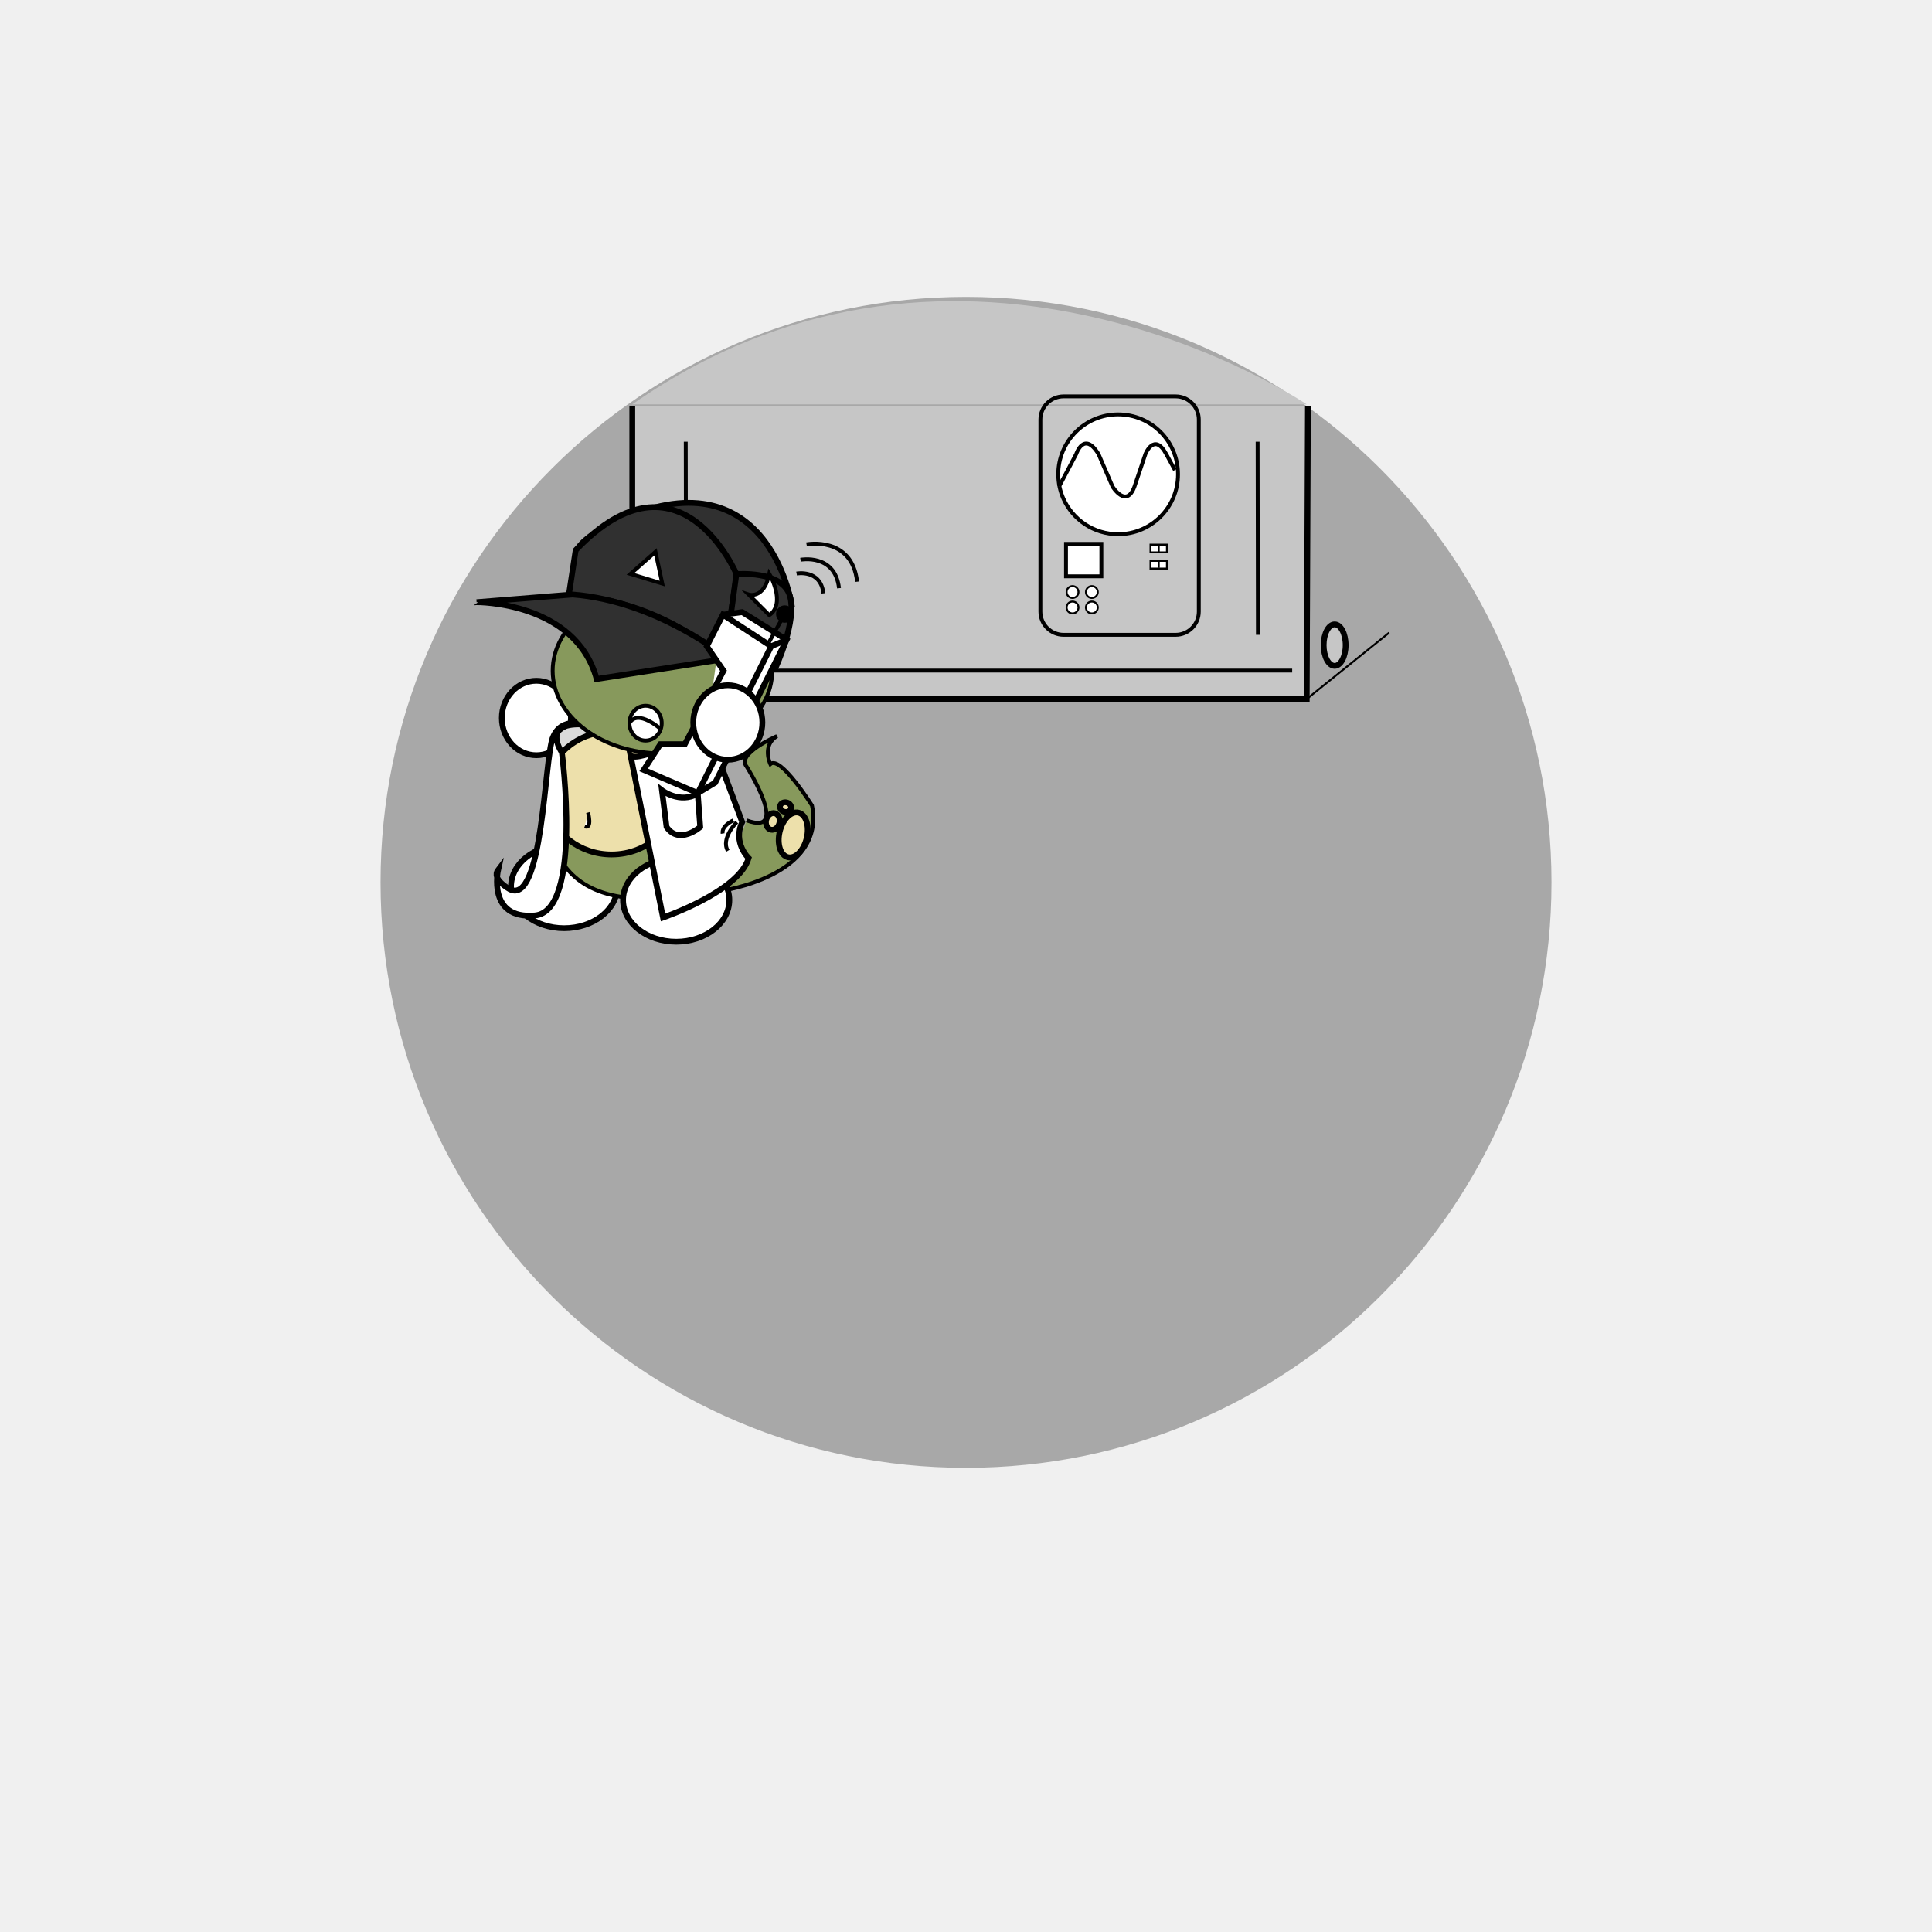
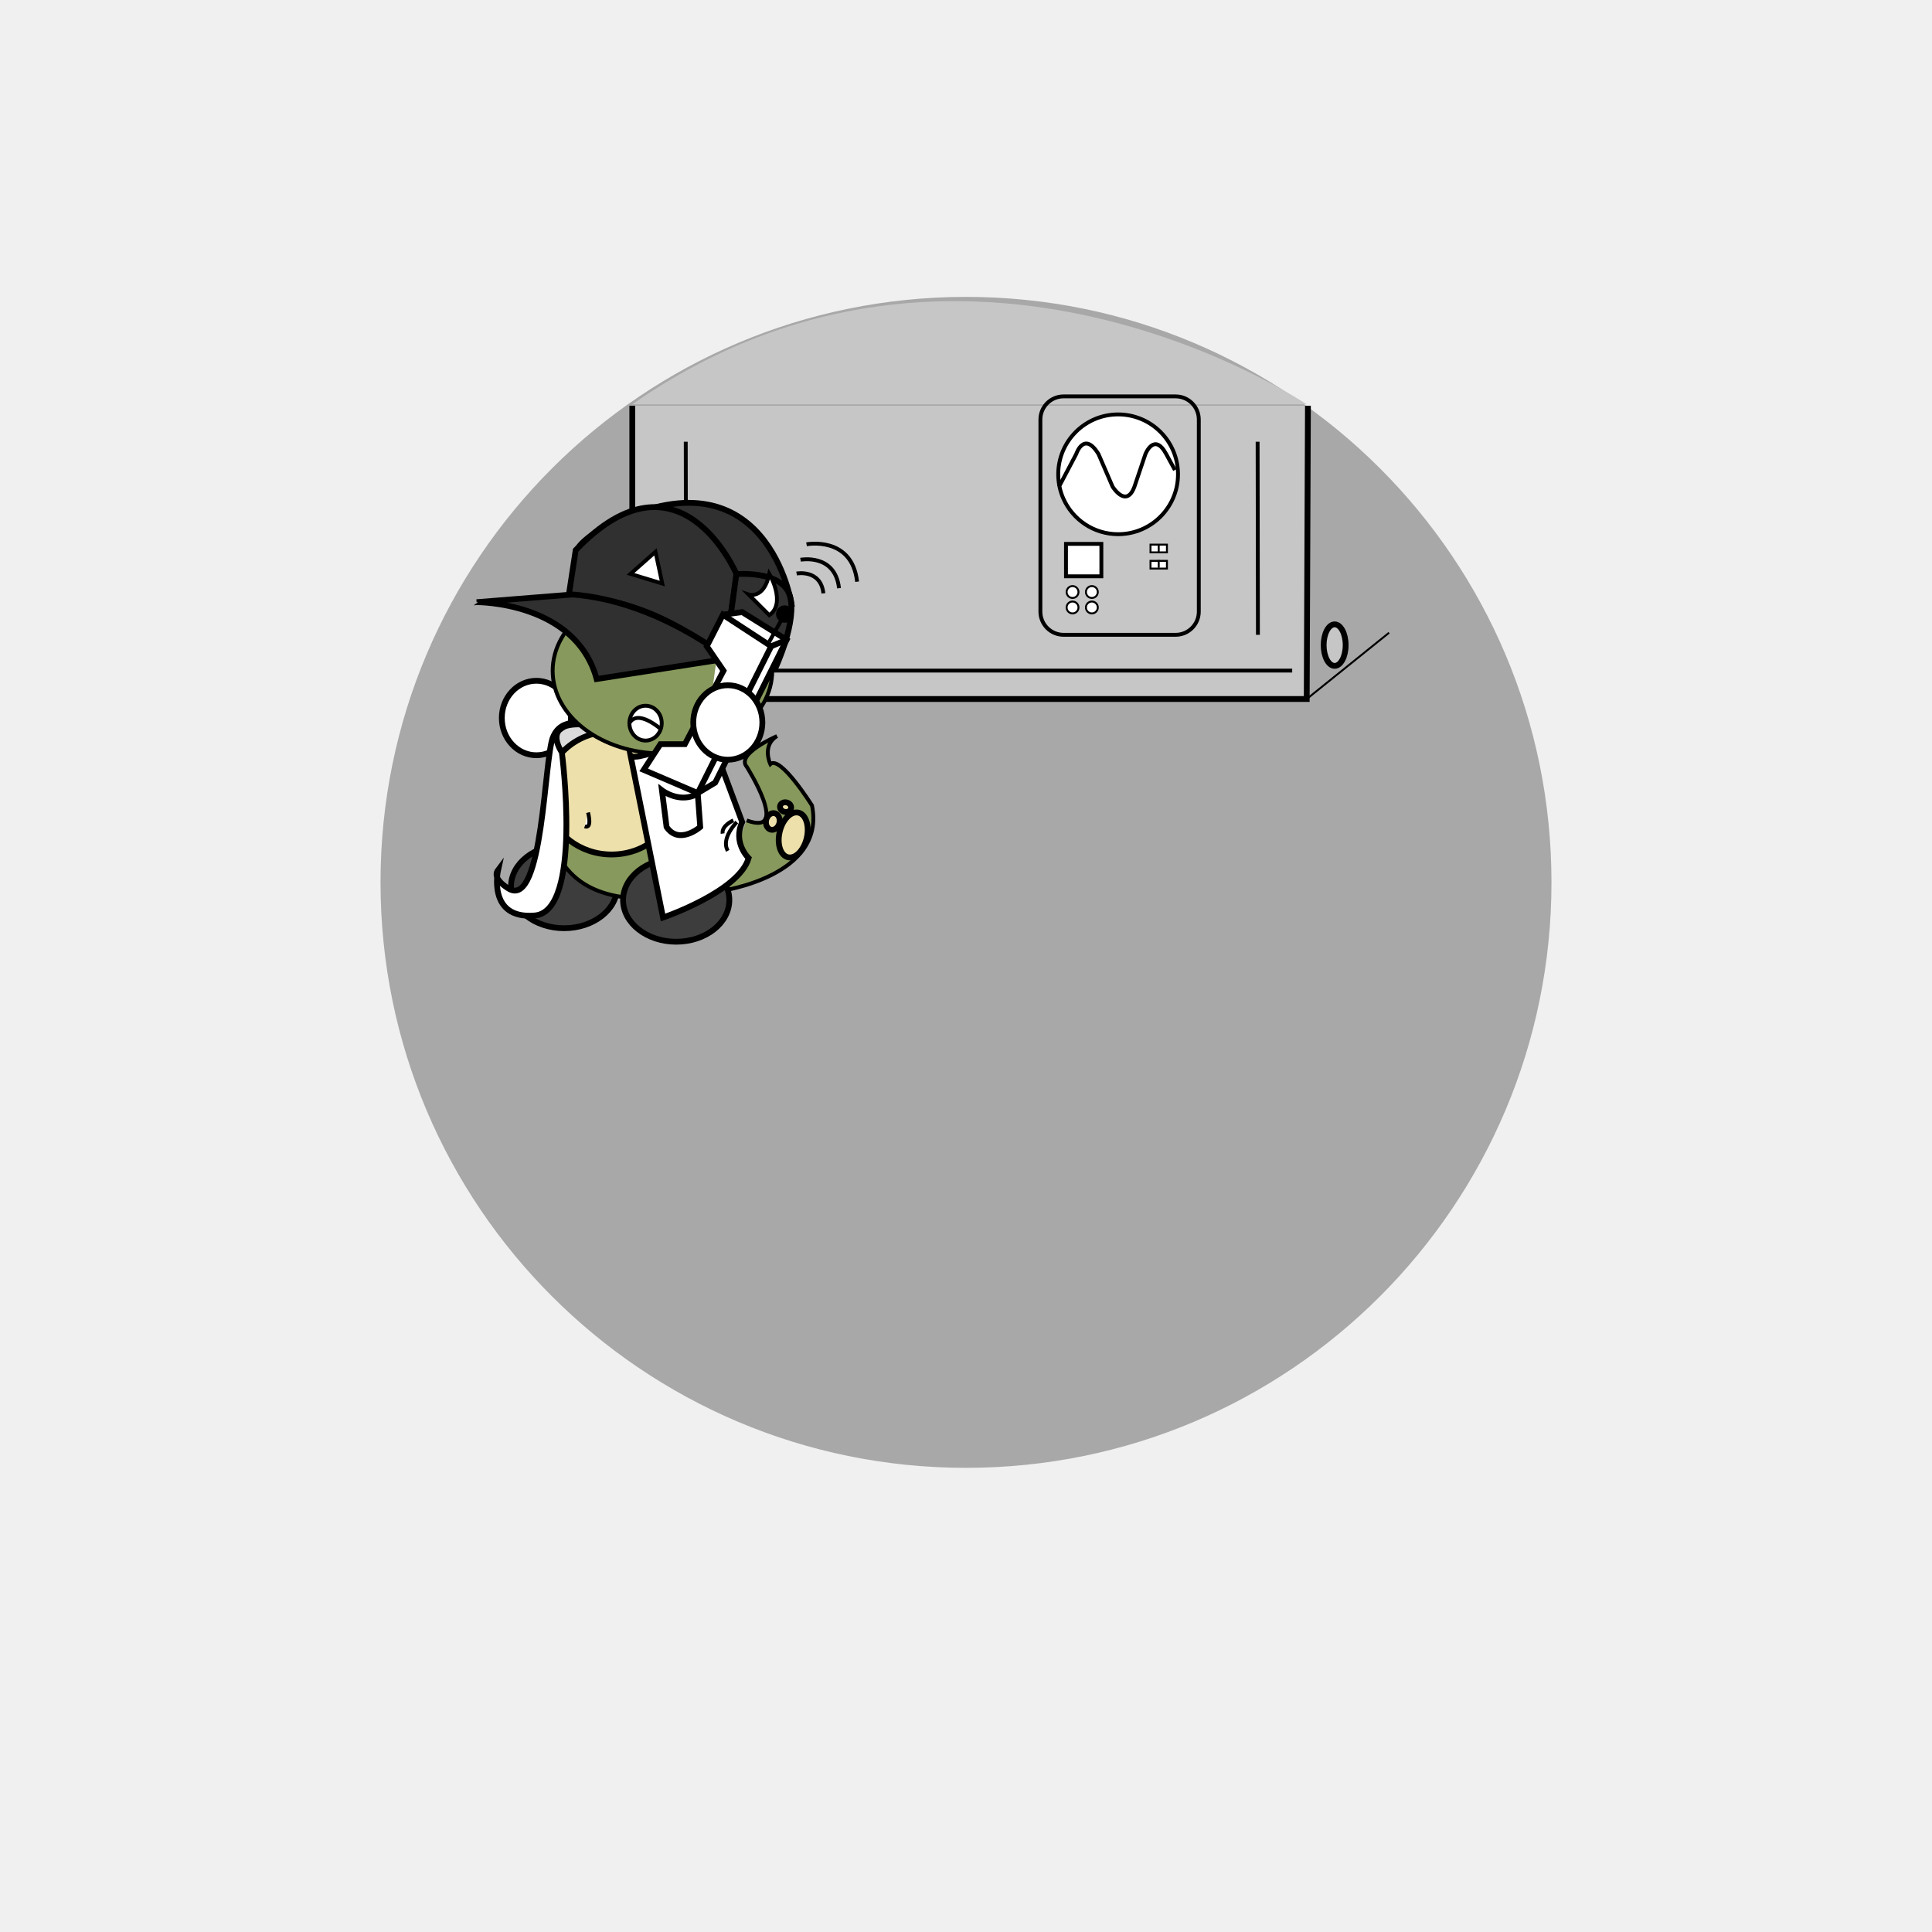
<svg xmlns="http://www.w3.org/2000/svg" version="1.1" id="Layer_2" x="0px" y="0px" viewBox="0 0 1000 1000" style="enable-background:new 0 0 1000 1000;" xml:space="preserve">
  <style type="text/css">

	.st0{fill:#FFFFFF;stroke:#000000;stroke-miterlimit:10;}
	.st1{fill:#FFFFFF;stroke:#000000;stroke-width:2;stroke-miterlimit:10;}
	.st2{fill:#484FAA;stroke:#FFFFFF;stroke-width:5;stroke-miterlimit:10;}
	.st3{display:inline;fill:none;stroke:#000000;stroke-width:9;stroke-miterlimit:10;}
	.st4{display:inline;fill:none;stroke:#000000;stroke-miterlimit:10;}
	.st5{display:inline;fill:#7F9E3D;stroke:#000000;stroke-width:3;stroke-miterlimit:10;}
	.st6{display:none;fill:#FFFFFF;stroke:#000000;stroke-width:3;stroke-miterlimit:10;}
	.st7{display:inline;fill:none;stroke:#000000;stroke-width:4;stroke-miterlimit:10;}
	.st8{display:inline;fill:#FFFFFF;stroke:#000000;stroke-width:5;stroke-miterlimit:10;}
- 	.st9{opacity:0.3;stroke:#000000;stroke-miterlimit:10;enable-background:new    ;}
- 	.st10{display:inline;fill:#CACAEF;stroke:#000000;stroke-miterlimit:10;}
- 	.st11{fill:#EDE0AB;stroke:#000000;stroke-width:3;stroke-miterlimit:10;}
- 	.st12{font-family:'MyriadPro-Regular';}
- 	.st13{fill:#DBDBDB;stroke:#000000;stroke-miterlimit:10;}
- 	.st14{display:none;fill:#FFFFFF;stroke:#000000;stroke-width:2;stroke-miterlimit:10;}
- 	.st15{fill:#303030;stroke:#000000;stroke-width:3;stroke-miterlimit:10;}
- 	.st16{display:inline;fill:none;stroke:#000000;stroke-width:3;stroke-miterlimit:10;}
- 	.st17{display:none;enable-background:new    ;}
- 	.st18{display:inline;fill:#FFFFFF;stroke:#000000;stroke-width:4;stroke-miterlimit:10;}
- 	.st19{fill:#C6C6C6;}
- 	.st20{fill:none;stroke:#000000;stroke-width:3;stroke-miterlimit:10;}
- 	.st21{fill:#C6C6C6;stroke:#000000;stroke-miterlimit:10;}
- 	.st22{fill:#87995C;stroke:#000000;stroke-width:2;stroke-miterlimit:10;}
- 	.st23{display:none;fill:none;stroke:#000000;stroke-width:3;stroke-miterlimit:10;}
- 	.st24{display:inline;}
- 	.st25{display:none;opacity:0.3;stroke:#000000;stroke-miterlimit:10;enable-background:new    ;}
- 	.st26{display:inline;fill:none;stroke:#000000;stroke-width:2;stroke-miterlimit:10;}
- 	.st27{display:none;fill:#7F9E3D;stroke:#000000;stroke-width:3;stroke-miterlimit:10;}
- 	.st28{display:inline;fill:#FFFFFF;stroke:#000000;stroke-width:3;stroke-miterlimit:10;}
- 	.st29{display:none;fill:#E4E4EF;stroke:#000000;stroke-width:2;stroke-miterlimit:10;}
- 	.st30{fill:none;stroke:#000000;stroke-width:2;stroke-miterlimit:10;}
- 	.st31{fill:#C6C6C6;stroke:#000000;stroke-width:3;stroke-miterlimit:10;}
- 	.st32{stroke:#000000;stroke-miterlimit:10;}
- 	.st33{font-size:72;}
- 	.st34{fill:#DDDDDD;stroke:#000000;stroke-width:2;stroke-miterlimit:10;}
- 	.st35{fill:#FF0000;stroke:#000000;stroke-miterlimit:10;}
- 	.st36{display:none;}
- 	.st37{fill:#FFFFFF;stroke:#000000;stroke-width:3;stroke-miterlimit:10;}
- 	.st38{stroke:#000000;stroke-width:2;stroke-miterlimit:10;}
- 	.st39{display:inline;fill:#FFFFFF;stroke:#000000;stroke-width:2;stroke-miterlimit:10;}
+ 	.st9{fill:#3D3D3D;stroke:#000000;stroke-width:3;stroke-miterlimit:10;}
+ 	.st10{opacity:0.3;stroke:#000000;stroke-miterlimit:10;enable-background:new    ;}
+ 	.st11{display:inline;fill:#CACAEF;stroke:#000000;stroke-miterlimit:10;}
+ 	.st12{fill:#EDE0AB;stroke:#000000;stroke-width:3;stroke-miterlimit:10;}
+ 	.st13{font-family:'MyriadPro-Regular';}
+ 	.st14{fill:#DBDBDB;stroke:#000000;stroke-miterlimit:10;}
+ 	.st15{display:none;fill:#FFFFFF;stroke:#000000;stroke-width:2;stroke-miterlimit:10;}
+ 	.st16{fill:#303030;stroke:#000000;stroke-width:3;stroke-miterlimit:10;}
+ 	.st17{display:inline;fill:none;stroke:#000000;stroke-width:3;stroke-miterlimit:10;}
+ 	.st18{display:none;enable-background:new    ;}
+ 	.st19{display:inline;fill:#FFFFFF;stroke:#000000;stroke-width:4;stroke-miterlimit:10;}
+ 	.st20{fill:#C6C6C6;}
+ 	.st21{fill:none;stroke:#000000;stroke-width:3;stroke-miterlimit:10;}
+ 	.st22{fill:#C6C6C6;stroke:#000000;stroke-miterlimit:10;}
+ 	.st23{fill:#87995C;stroke:#000000;stroke-width:2;stroke-miterlimit:10;}
+ 	.st24{display:none;fill:none;stroke:#000000;stroke-width:3;stroke-miterlimit:10;}
+ 	.st25{display:inline;}
+ 	.st26{display:none;opacity:0.3;stroke:#000000;stroke-miterlimit:10;enable-background:new    ;}
+ 	.st27{display:inline;fill:none;stroke:#000000;stroke-width:2;stroke-miterlimit:10;}
+ 	.st28{display:none;fill:#7F9E3D;stroke:#000000;stroke-width:3;stroke-miterlimit:10;}
+ 	.st29{display:inline;fill:#FFFFFF;stroke:#000000;stroke-width:3;stroke-miterlimit:10;}
+ 	.st30{display:none;fill:#E4E4EF;stroke:#000000;stroke-width:2;stroke-miterlimit:10;}
+ 	.st31{fill:none;stroke:#000000;stroke-width:2;stroke-miterlimit:10;}
+ 	.st32{fill:#C6C6C6;stroke:#000000;stroke-width:3;stroke-miterlimit:10;}
+ 	.st33{stroke:#000000;stroke-miterlimit:10;}
+ 	.st34{font-size:72;}
+ 	.st35{fill:#DDDDDD;stroke:#000000;stroke-width:2;stroke-miterlimit:10;}
+ 	.st36{fill:#FF0000;stroke:#000000;stroke-miterlimit:10;}
+ 	.st37{display:none;}
+ 	.st38{fill:#FFFFFF;stroke:#000000;stroke-width:3;stroke-miterlimit:10;}
+ 	.st39{stroke:#000000;stroke-width:2;stroke-miterlimit:10;}
+ 	.st40{display:inline;fill:#FFFFFF;stroke:#000000;stroke-width:2;stroke-miterlimit:10;}

</style>
-   <circle class="st25" cx="500" cy="453.711" r="302.542" />
-   <circle class="st9" cx="500" cy="456.711" r="302.542" />
-   <g id="Layer_x5F_1" class="st36">
-     <path class="st18" d="M444.525,594.475c0,6.627-5.373,12-12,12H331.102c-6.627,0-12-5.373-12-12V348.983c0-6.627,5.373-12,12-12   h101.424c6.627,0,12,5.373,12,12L444.525,594.475L444.525,594.475z" />
-     <path class="st18" d="M656.459,594.475c0,6.627-5.367,12-12,12H543.034c-6.627,0-12-5.373-12-12V348.983c0-6.627,5.373-12,12-12   h101.425c6.633,0,12,5.373,12,12V594.475z" />
-     <path class="st18" d="M569.949,515.729c0,6.627-5.373,12-12,12H456.525c-6.627,0-12-5.373-12-12V270.237c0-6.627,5.373-12,12-12   h101.424c6.627,0,12,5.373,12,12V515.729z" />
+   <circle class="st26" cx="500" cy="453.711" r="302.542" />
+   <circle class="st10" cx="500" cy="456.711" r="302.542" />
+   <g id="Layer_x5F_1" class="st37">
+     <path class="st19" d="M444.525,594.475c0,6.627-5.373,12-12,12H331.102c-6.627,0-12-5.373-12-12V348.983c0-6.627,5.373-12,12-12   h101.424c6.627,0,12,5.373,12,12L444.525,594.475L444.525,594.475z" />
+     <path class="st19" d="M656.459,594.475c0,6.627-5.367,12-12,12H543.034c-6.627,0-12-5.373-12-12V348.983c0-6.627,5.373-12,12-12   h101.425c6.633,0,12,5.373,12,12V594.475z" />
+     <path class="st19" d="M569.949,515.729c0,6.627-5.373,12-12,12H456.525c-6.627,0-12-5.373-12-12V270.237c0-6.627,5.373-12,12-12   h101.424c6.627,0,12,5.373,12,12V515.729z" />
    <path class="st8" d="M723.729,521.115c0,13.265-10.744,24-24,24H300.271c-13.255,0-24-10.735-24-24V318.272   c0-13.254,10.745-24,24-24h399.457c13.256,0,24,10.746,24,24L723.729,521.115L723.729,521.115z" />
-     <path class="st28" d="M686.177,483.656c0,13.265-10.744,24-24,24H333.898c-13.255,0-24-10.735-24-24v-133.35   c0-13.254,10.745-24,24-24h328.272c13.256,0,24,10.746,24,24L686.177,483.656L686.177,483.656z" />
+     <path class="st29" d="M686.177,483.656c0,13.265-10.744,24-24,24H333.898c-13.255,0-24-10.735-24-24v-133.35   c0-13.254,10.745-24,24-24h328.272c13.256,0,24,10.746,24,24L686.177,483.656L686.177,483.656z" />
    <path id="vecmap" class="st3" d="M348.052,427.712c0,31.853,20.468,57.628,45.763,57.628" />
    <path id="vecmap_1_" class="st7" d="M584.477,549.115c0,44.976,39.42,81.355,88.135,81.355" />
    <path id="vecmap_2_" class="st7" d="M412.609,545.115c0,44.976-39.42,81.355-88.135,81.355" />
-     <g class="st24">
-       <line id="vecmap_3_" class="st20" x1="317.407" y1="356.645" x2="678.427" y2="356.645" />
-     </g>
-     <g class="st24">
-       <line id="vecmap_4_" class="st20" x1="368.543" y1="365.119" x2="368.543" y2="497.322" />
-     </g>
-     <g class="st24">
-       <line id="vecmap_5_" class="st20" x1="637.719" y1="365.119" x2="637.719" y2="497.322" />
-     </g>
-     <g class="st24">
-       <rect id="vecmaprec" x="317.407" y="385.323" class="st37" width="355.205" height="80" />
-     </g>
-     <g class="st24">
-       <line class="st20" x1="317.407" y1="465.323" x2="672.611" y2="465.323" />
-     </g>
-   </g>
-   <text transform="matrix(1 0 0 1 461.9832 703.8977)" class="st17 st12 st33">3X</text>
+     <g class="st25">
+       <line id="vecmap_3_" class="st21" x1="317.407" y1="356.645" x2="678.427" y2="356.645" />
+     </g>
+     <g class="st25">
+       <line id="vecmap_4_" class="st21" x1="368.543" y1="365.119" x2="368.543" y2="497.322" />
+     </g>
+     <g class="st25">
+       <line id="vecmap_5_" class="st21" x1="637.719" y1="365.119" x2="637.719" y2="497.322" />
+     </g>
+     <g class="st25">
+       <rect id="vecmaprec" x="317.407" y="385.323" class="st38" width="355.205" height="80" />
+     </g>
+     <g class="st25">
+       <line class="st21" x1="317.407" y1="465.323" x2="672.611" y2="465.323" />
+     </g>
+   </g>
+   <text transform="matrix(1 0 0 1 461.9832 703.8977)" class="st18 st13 st34">3X</text>
  <path class="st0" d="M620.219,343.602" />
-   <path class="st29" d="M383.594,609.325c0,0,41.716-44.212,15.288,15.771" />
-   <path class="st27" d="M464.223,276.828c0,0-78.911-29.717-127.529,42.813" />
-   <g id="Leaf_3_1_" class="st36">
+   <path class="st30" d="M383.594,609.325c0,0,41.716-44.212,15.288,15.771" />
+   <path class="st28" d="M464.223,276.828c0,0-78.911-29.717-127.529,42.813" />
+   <g id="Leaf_3_1_" class="st37">
    <path class="st5" d="M470.5,276.5c0,0-98,22-99,126" />
    <path class="st5" d="M371.473,402.48c100.821-25.536,99.053-125.959,99.053-125.959" />
-     <path class="st16" d="M470.5,276.5c0,0-103.908,121.786-97.993,125.829" />
-     <polyline class="st10" points="391.166,395.17 400.166,380.504 400.166,391.837  " />
-     <polyline class="st10" points="414.49,383.839 414.49,369.17 417.834,374.837 421.384,365.837 426.523,374.682  " />
-     <polyline class="st10" points="433.984,369.807 434.638,346.091 439.851,363.159  " />
-     <polyline class="st10" points="447.577,352.719 445.5,344.75 451.209,347.93  " />
-     <polyline class="st10" points="455.527,340.22 449.293,317.328 459.22,332.156  " />
-     <polyline class="st10" points="411.372,307.083 408.569,330.642 404.927,313.172  " />
-     <polyline class="st10" points="387.261,336.962 390.177,360.507 382.459,344.416  " />
-     <polyline class="st10" points="439.556,287.176 438.177,295.293 434.279,290.05  " />
+     <path class="st17" d="M470.5,276.5c0,0-103.908,121.786-97.993,125.829" />
+     <polyline class="st11" points="391.166,395.17 400.166,380.504 400.166,391.837  " />
+     <polyline class="st11" points="414.49,383.839 414.49,369.17 417.834,374.837 421.384,365.837 426.523,374.682  " />
+     <polyline class="st11" points="433.984,369.807 434.638,346.091 439.851,363.159  " />
+     <polyline class="st11" points="447.577,352.719 445.5,344.75 451.209,347.93  " />
+     <polyline class="st11" points="455.527,340.22 449.293,317.328 459.22,332.156  " />
+     <polyline class="st11" points="411.372,307.083 408.569,330.642 404.927,313.172  " />
+     <polyline class="st11" points="387.261,336.962 390.177,360.507 382.459,344.416  " />
+     <polyline class="st11" points="439.556,287.176 438.177,295.293 434.279,290.05  " />
  </g>
  <path class="st2" d="M197.474,456.711" />
-   <g class="st36">
+   <g class="st37">
    <line class="st4" x1="200.201" y1="408.834" x2="334.358" y2="408.832" />
    <line class="st4" x1="200.201" y1="422.834" x2="334.358" y2="422.83" />
    <line class="st4" x1="334.358" y1="408.832" x2="334.358" y2="422.83" />
    <line class="st4" x1="334.358" y1="408.832" x2="386.62" y2="361.921" />
    <line class="st4" x1="334.358" y1="422.83" x2="386.62" y2="375.921" />
  </g>
-   <path class="st14" d="M347.486,340.05c0,0,5.202,22.209,42.864,13.854" />
+   <path class="st15" d="M347.486,340.05c0,0,5.202,22.209,42.864,13.854" />
  <g id="Layer_3">
    <path class="st1" d="M347.486,379.678" />
  </g>
-   <path class="st23" d="M729.121,287.91c0,0,11.345,19.923,5.695,24.59c0,0-1.649,17.334,12.351,16.667l36.667,0.019v-17.352  c0,0-28.289-3.333-30.145,0.667c0,0-3.855-2.619-6.522,3.69" />
-   <path class="st23" d="M754.41,308.548c0,0,3.389-21.381-19.594-31.381" />
+   <path class="st24" d="M729.121,287.91c0,0,11.345,19.923,5.695,24.59c0,0-1.649,17.334,12.351,16.667l36.667,0.019v-17.352  c0,0-28.289-3.333-30.145,0.667c0,0-3.855-2.619-6.522,3.69" />
+   <path class="st24" d="M754.41,308.548c0,0,3.389-21.381-19.594-31.381" />
  <g>
-     <polyline class="st31" points="327.269,209.998 327.269,361.806 676.358,361.806 676.984,209.998  " />
-     <path class="st19" d="M327.269,209.296h349.089C676.358,209.296,499.038,89.091,327.269,209.296z" />
+     <polyline class="st32" points="327.269,209.998 327.269,361.806 676.358,361.806 676.984,209.998  " />
+     <path class="st20" d="M327.269,209.296h349.089C676.358,209.296,499.038,89.091,327.269,209.296z" />
    <path class="st1" d="M609.737,245.5c0,17.121-13.88,31-31,31c-12.669,0-23.563-7.6-28.372-18.49   c-1.689-3.826-2.628-8.059-2.628-12.51c0-17.121,13.88-31,31-31S609.737,228.379,609.737,245.5z" />
    <path class="st1" d="M548.158,251.875l8.882-16.853c0,0,4.006-12.257,11.543,0l7.282,16.853c0,0,7.093,11.491,11.334,0   l5.673-16.853c0,0,4.561-11.491,10.757,0l4.504,8.256" />
    <rect x="551.753" y="281.509" class="st1" width="18.311" height="16.787" />
-     <line class="st21" x1="676.358" y1="361.806" x2="718.988" y2="327.5" />
-     <path class="st21" d="M718.988,209.998" />
+     <line class="st22" x1="676.358" y1="361.806" x2="718.988" y2="327.5" />
+     <path class="st22" d="M718.988,209.998" />
    <circle class="st0" cx="555.147" cy="306.428" r="3.072" />
    <circle class="st0" cx="565.147" cy="306.428" r="3.072" />
    <circle class="st0" cx="555.147" cy="314.428" r="3.072" />
    <circle class="st0" cx="565.147" cy="314.428" r="3.072" />
    <rect x="595.5" y="281.902" class="st0" width="8.5" height="4" />
    <rect x="595.5" y="290.296" class="st0" width="8.5" height="4" />
-     <line class="st21" x1="599.75" y1="281.902" x2="599.75" y2="285.902" />
-     <line class="st21" x1="599.75" y1="289.902" x2="599.75" y2="293.902" />
-     <line class="st30" x1="334.167" y1="347.101" x2="668.834" y2="347.101" />
-     <line class="st30" x1="355.099" y1="328.594" x2="354.94" y2="228.641" />
-     <ellipse class="st31" cx="690.816" cy="333.91" rx="5.695" ry="10.743" />
-     <path class="st30" d="M538.506,217.167c0-6.627,5.373-12,12-12H608.5c6.627,0,12,5.373,12,12v99.408c0,6.627-5.373,12-12,12   h-57.994c-6.627,0-12-5.373-12-12V217.167z" />
-     <line class="st30" x1="651.099" y1="328.594" x2="650.94" y2="228.641" />
-   </g>
-   <g id="Layer_1_3_" class="st36">
+     <line class="st22" x1="599.75" y1="281.902" x2="599.75" y2="285.902" />
+     <line class="st22" x1="599.75" y1="289.902" x2="599.75" y2="293.902" />
+     <line class="st31" x1="334.167" y1="347.101" x2="668.834" y2="347.101" />
+     <line class="st31" x1="355.099" y1="328.594" x2="354.94" y2="228.641" />
+     <ellipse class="st32" cx="690.816" cy="333.91" rx="5.695" ry="10.743" />
+     <path class="st31" d="M538.506,217.167c0-6.627,5.373-12,12-12H608.5c6.627,0,12,5.373,12,12v99.408c0,6.627-5.373,12-12,12   h-57.994c-6.627,0-12-5.373-12-12V217.167z" />
+     <line class="st31" x1="651.099" y1="328.594" x2="650.94" y2="228.641" />
+   </g>
+   <g id="Layer_1_3_" class="st37">
    <g>
-       <path class="st24" d="M436.168,273.178h3.62v51.345h-3.62V273.178z" />
-     </g>
-     <path class="st39" d="M558.369,582.679c0,0,107.626-63.632,92.52-113.151" />
-     <rect x="376.743" y="243.432" class="st37" width="452.382" height="347.419" />
+       <path class="st25" d="M436.168,273.178h3.62v51.345h-3.62V273.178z" />
+     </g>
+     <path class="st40" d="M558.369,582.679c0,0,107.626-63.632,92.52-113.151" />
+     <rect x="376.743" y="243.432" class="st38" width="452.382" height="347.419" />
    <div class="typewriter">
      <text transform="matrix(1 0 0 1 264.0769 578.5002)" font-family="'Montserrat-Regular'" font-size="72" startOffset="0">
			www.???.com</text>
    </div>
    <ellipse class="st0" cx="676.052" cy="198.303" rx="49.854" ry="44.796" />
-     <g id="Layer_4_2_" class="st24">
+     <g id="Layer_4_2_" class="st25">
      <ellipse class="st1" cx="724.358" cy="412.832" rx="29.331" ry="31.608" />
    </g>
    <path class="st0" d="M638.741,230.524c0,0,23.188,27.596,16.606-2.775C655.347,227.746,653.01,224.95,638.741,230.524z" />
-     <path class="st35" d="M709.677,170.876c4.834,0,8.752,9.38,8.752,20.952c0,11.568-3.918,20.948-8.752,20.948   c-4.829,0-8.747-9.38-8.747-20.948C700.928,180.256,704.846,170.876,709.677,170.876z" />
+     <path class="st36" d="M709.677,170.876c4.834,0,8.752,9.38,8.752,20.952c0,11.568-3.918,20.948-8.752,20.948   c-4.829,0-8.747-9.38-8.747-20.948C700.928,180.256,704.846,170.876,709.677,170.876z" />
    <polygon class="st1" points="626.843,229.703 615.824,243.286 630.91,254.068 637.966,249.028 635.356,233.42  " />
    <path class="st0" d="M624.089,257.729c0,0-5.978,3.813,0,14.478c5.975,10.667,31.938,0,31.938,0l9.849-19.811l8.32,19.811   l9.063-0.764l-9.063-31.233c0,0-6.684-10.667-18.169,0c-11.485,10.666-20.626,15.999-20.626,15.999L624.089,257.729z" />
-     <path class="st39" d="M536.172,448.515c0,0-126.666,141.386-41.34,185.573c85.329,44.188,127.854,38.854,143.158,31.235   c15.312-7.616,83.037-53.948,38.164-115.806c0,0,1.525,29.715-13.713,40.381c-15.237,10.665-50.594,59.59-108.946-13.063   c0,0-16.336-0.646-26.833-12.074" />
+     <path class="st40" d="M536.172,448.515c0,0-126.666,141.386-41.34,185.573c85.329,44.188,127.854,38.854,143.158,31.235   c15.312-7.616,83.037-53.948,38.164-115.806c0,0,1.525,29.715-13.713,40.381c-15.237,10.665-50.594,59.59-108.946-13.063   c0,0-16.336-0.646-26.833-12.074" />
    <path class="st0" d="M624.089,244.778l-5.224,26.665c0,0,23.006-7.221,23.577-19.989" />
-     <path class="st39" d="M601.908,478.953c28.137,0,50.944,21.268,50.944,47.495c0,26.229-22.812,47.491-50.944,47.491   c-28.137,0-50.944-21.265-50.944-47.491C550.964,500.221,573.771,478.953,601.908,478.953z" />
-     <g class="st24">
-       <path class="st34" d="M469.453,353.906c0,0,25.151-160.597,184.078-85.71C812.456,343.079,469.453,353.906,469.453,353.906z" />
+     <path class="st40" d="M601.908,478.953c28.137,0,50.944,21.268,50.944,47.495c0,26.229-22.812,47.491-50.944,47.491   c-28.137,0-50.944-21.265-50.944-47.491C550.964,500.221,573.771,478.953,601.908,478.953z" />
+     <g class="st25">
+       <path class="st35" d="M469.453,353.906c0,0,25.151-160.597,184.078-85.71C812.456,343.079,469.453,353.906,469.453,353.906z" />
      <path class="st1" d="M719.476,424.155c0,47.834-51.467,86.613-114.961,86.613c-63.49,0-114.962-38.778-114.962-86.613    s51.473-86.607,114.962-86.607C668.01,337.543,719.476,376.32,719.476,424.155z" />
-       <path class="st34" d="M540.285,412.834l-13.623-89.25c0,0,58.975-140.431,168.711-25.754l7.31,47.889    c0,0-81.328-2.413-156.65,62.056C544.109,409.417,542.193,411.102,540.285,412.834z" />
-       <path class="st34" d="M673.395,432.756l-137.227-21.375c0,0,73.577-60.235,162.396-67.113l100.559,8.04    C799.123,352.307,695.613,351.402,673.395,432.756z" />
-       <path class="st34" d="M527.135,322.929c0,0-47.587-4.173-55.895,22.222c-8.305,26.396,15.047,76.297,15.047,76.297l52.744-11.014    L527.135,322.929z" />
-       <polygon class="st38" points="611.828,299.575 604.705,332.806 637.99,322.689   " />
+       <path class="st35" d="M540.285,412.834l-13.623-89.25c0,0,58.975-140.431,168.711-25.754l7.31,47.889    c0,0-81.328-2.413-156.65,62.056C544.109,409.417,542.193,411.102,540.285,412.834z" />
+       <path class="st35" d="M673.395,432.756l-137.227-21.375c0,0,73.577-60.235,162.396-67.113l100.559,8.04    C799.123,352.307,695.613,351.402,673.395,432.756z" />
+       <path class="st35" d="M527.135,322.929c0,0-47.587-4.173-55.895,22.222c-8.305,26.396,15.047,76.297,15.047,76.297l52.744-11.014    L527.135,322.929z" />
+       <polygon class="st39" points="611.828,299.575 604.705,332.806 637.99,322.689   " />
      <path class="st1" d="M492.639,322.615c0,0-18.044,30.678,0,43.308l21.649-21.653C514.291,344.267,498.052,349.68,492.639,322.615z    " />
    </g>
    <path class="st1" d="M560.222,510.768c0,0,57.959,31.415,57.995-7.197" />
    <path class="st1" d="M563.384,534.01c0,0,40.321,18.193,54.836-7.907" />
    <path class="st1" d="M575.101,552.42c0,0,42.354,12.774,53.334-14.998" />
-     <ellipse class="st39" cx="591.147" cy="480.304" rx="19.916" ry="21.461" />
-     <path class="st39" d="M572.411,487.603c0,0,28.344-25.265,38.652-7.298" />
-     <ellipse class="st39" cx="731.771" cy="501.744" rx="39.822" ry="53.229" />
-     <ellipse class="st39" cx="650.885" cy="534.01" rx="39.823" ry="53.23" />
+     <ellipse class="st40" cx="591.147" cy="480.304" rx="19.916" ry="21.461" />
+     <path class="st40" d="M572.411,487.603c0,0,28.344-25.265,38.652-7.298" />
+     <ellipse class="st40" cx="731.771" cy="501.744" rx="39.822" ry="53.229" />
+     <ellipse class="st40" cx="650.885" cy="534.01" rx="39.823" ry="53.23" />
    <path class="st0" d="M658.844,263.823c0,0-8.591,9.146-25.353,0c0,0-4.036,3.472-10.61-5.883l1.208-13.162" />
-     <polygon class="st37" points="376.743,243.432 560.471,141.266 914.97,141.266 829.125,243.432  " />
-     <polygon class="st37" points="829.125,590.848 829.125,243.432 914.97,141.266 914.97,436.365  " />
-     <ellipse class="st39" cx="658.351" cy="536.353" rx="26.236" ry="40.482" />
-     <ellipse class="st39" cx="742.151" cy="503.57" rx="22.672" ry="40.481" />
-     <line class="st26" x1="634.368" y1="519.943" x2="671.988" y2="501.765" />
-     <line class="st26" x1="633.155" y1="547.903" x2="680.822" y2="520.495" />
-     <line class="st26" x1="643.191" y1="569.381" x2="682.345" y2="544.051" />
-     <line class="st26" x1="724.973" y1="534.071" x2="766.345" y2="511.188" />
-     <line class="st26" x1="721.31" y1="487.603" x2="754.41" y2="469.528" />
-     <path class="st28" d="M762.988,487.603" />
-     <path class="st28" d="M721.31,515.009" />
-     <path class="st28" d="M751.65,511.854" />
-     <path class="st28" d="M724.984,430.857" />
-     <line class="st26" x1="720.054" y1="511.477" x2="761.429" y2="488.597" />
-     <path class="st39" d="M486.969,554.884c9.677,0,17.521,12.945,17.521,28.922c0,15.97-7.846,28.922-17.521,28.922   c-9.682,0-17.523-12.952-17.523-28.922C469.443,567.829,477.288,554.884,486.969,554.884z" />
-     <ellipse class="st39" cx="515.99" cy="594.472" rx="8.557" ry="10.667" />
-     <ellipse class="st39" cx="504.49" cy="615.805" rx="7.104" ry="6.095" />
-     <path class="st39" d="M478.289,539.154c0,0-18.184-36.244,17.317-21.855L478.289,539.154z" />
-     <path class="st39" d="M497.911,508.49c0,0-18.181-36.242,17.317-21.855L497.911,508.49z" />
+     <polygon class="st38" points="376.743,243.432 560.471,141.266 914.97,141.266 829.125,243.432  " />
+     <polygon class="st38" points="829.125,590.848 829.125,243.432 914.97,141.266 914.97,436.365  " />
+     <ellipse class="st40" cx="658.351" cy="536.353" rx="26.236" ry="40.482" />
+     <ellipse class="st40" cx="742.151" cy="503.57" rx="22.672" ry="40.481" />
+     <line class="st27" x1="634.368" y1="519.943" x2="671.988" y2="501.765" />
+     <line class="st27" x1="633.155" y1="547.903" x2="680.822" y2="520.495" />
+     <line class="st27" x1="643.191" y1="569.381" x2="682.345" y2="544.051" />
+     <line class="st27" x1="724.973" y1="534.071" x2="766.345" y2="511.188" />
+     <line class="st27" x1="721.31" y1="487.603" x2="754.41" y2="469.528" />
+     <path class="st29" d="M762.988,487.603" />
+     <path class="st29" d="M721.31,515.009" />
+     <path class="st29" d="M751.65,511.854" />
+     <path class="st29" d="M724.984,430.857" />
+     <line class="st27" x1="720.054" y1="511.477" x2="761.429" y2="488.597" />
+     <path class="st40" d="M486.969,554.884c9.677,0,17.521,12.945,17.521,28.922c0,15.97-7.846,28.922-17.521,28.922   c-9.682,0-17.523-12.952-17.523-28.922C469.443,567.829,477.288,554.884,486.969,554.884z" />
+     <ellipse class="st40" cx="515.99" cy="594.472" rx="8.557" ry="10.667" />
+     <ellipse class="st40" cx="504.49" cy="615.805" rx="7.104" ry="6.095" />
+     <path class="st40" d="M478.289,539.154c0,0-18.184-36.244,17.317-21.855L478.289,539.154z" />
+     <path class="st40" d="M497.911,508.49c0,0-18.181-36.242,17.317-21.855L497.911,508.49z" />
    <polygon class="st1" points="331.031,108.404 425.505,85.547 445.311,280.585  " />
    <polygon class="st1" points="602.416,4.989 704.26,32.915 564.478,280.585  " />
    <polygon class="st1" points="768.13,114.807 832.219,166.551 710.97,280.585  " />
    <path class="st1" d="M453.454,287.943c8.835,0,15.999,5.893,15.999,13.16c0,7.269-7.162,13.157-15.999,13.157   s-15.999-5.891-15.999-13.157C437.455,293.833,444.617,287.943,453.454,287.943z" />
    <path class="st1" d="M558.369,287.943c8.835,0,15.999,5.893,15.999,13.16c0,7.269-7.163,13.157-15.999,13.157   c-8.837,0-16-5.891-16-13.157C542.369,293.833,549.532,287.943,558.369,287.943z" />
    <ellipse class="st1" cx="700.394" cy="298.815" rx="16" ry="13.158" />
-     <g id="Layer_2_1_" class="st24">
+     <g id="Layer_2_1_" class="st25">
      <ellipse class="st1" cx="487.347" cy="469.526" rx="29.332" ry="31.609" />
-       <ellipse class="st14" cx="724.984" cy="421.448" rx="29.333" ry="31.608" />
+       <ellipse class="st15" cx="724.984" cy="421.448" rx="29.333" ry="31.608" />
      <path class="st1" d="M481.118,448.515h12.142H481.118z" />
      <g>
        <path class="st1" d="M432.358,448.515" />
      </g>
    </g>
  </g>
  <g>
-     <path class="st22" d="M372.992,461.156c0,0,54.758-7.479,47.299-44.233c0,0-16.365-26.089-21.578-21.422   c0,0-4.547-9.631,3.453-14.482c0,0-21.364,9.149-15.683,15.815c0,0,22.984,36.278,0,27.807" />
-     <ellipse class="st37" cx="292" cy="458.86" rx="27.5" ry="21.58" />
-     <path class="st22" d="M358.828,410.834l10.338,49.323c-98.332,24.321-84.666-49.323-84.666-49.323" />
-     <ellipse class="st37" cx="277.625" cy="371.636" rx="17.89" ry="19.274" />
+     <path class="st23" d="M372.992,461.156c0,0,54.758-7.479,47.299-44.233c0,0-16.365-26.089-21.578-21.422   c0,0-4.547-9.631,3.453-14.482c0,0-21.364,9.149-15.683,15.815c0,0,22.984,36.278,0,27.807" />
+     <ellipse class="st9" cx="292" cy="458.86" rx="27.5" ry="21.58" />
+     <path class="st23" d="M358.828,410.834l10.338,49.323c-98.332,24.321-84.666-49.323-84.666-49.323" />
+     <ellipse class="st38" cx="277.625" cy="371.636" rx="17.89" ry="19.274" />
    <g id="Layer_3_1_">
-       <polygon class="st13" points="285.275,381.865 299.901,410.298 323.963,373.938 304.802,368.514   " />
-     </g>
-     <path class="st11" d="M316.564,378.626c18.854,0,34.14,14.251,34.14,31.829c0,17.574-15.286,31.824-34.14,31.824   c-16.498,0-30.264-10.908-33.448-25.409c-0.455-2.072-0.691-4.219-0.691-6.415C282.425,392.877,297.709,378.626,316.564,378.626z" />
-     <ellipse class="st37" cx="350" cy="465.86" rx="27.5" ry="21.58" />
-     <path class="st37" d="M290.815,389.395c0,0-11.521-16.359,12.671-14.285c0,0-12.864-4.684-17.339,6.627   c-4.475,11.313-5.073,87.483-22.389,78.501c0,0-9.55-5.169-5.953-9.924c0,0-5.792,25.691,19.018,23.54   C301.635,471.701,290.815,389.395,290.815,389.395z" />
-     <path class="st37" d="M326.338,390.906l16.846,84.011c0,0,39.285-13.415,44.301-30.748c0,0-8.314-7.976-3.316-18.654l-18-48.256   C366.166,377.256,329.508,395.645,326.338,390.906z" />
-     <path class="st15" d="M318.654,270.107c78.563-37.019,90.995,42.369,90.995,42.369S240.093,307.124,318.654,270.107z" />
-     <path class="st22" d="M342.885,304.388c31.384,0,56.828,19.167,56.828,42.813c0,23.646-25.443,42.813-56.828,42.813   c-31.389,0-56.829-19.17-56.829-42.813C286.055,323.555,311.496,304.387,342.885,304.388z" />
-     <path class="st15" d="M371.796,339.104c-37.233-31.869-77.438-30.676-77.438-30.676l3.613-23.672   c54.247-56.688,83.396,12.729,83.396,12.729l-6.732,44.119C373.691,340.749,372.744,339.916,371.796,339.104z" />
-     <path class="st15" d="M246.684,311.686l49.709-3.975c43.904,3.398,80.276,33.176,80.276,33.176l-67.836,10.566   C297.851,311.238,246.684,311.685,246.684,311.686z" />
-     <path class="st15" d="M375.256,340.419l26.071,5.443c0,0,11.543-24.668,7.438-37.716c-4.105-13.048-27.629-10.983-27.629-10.983   L375.256,340.419z" />
+       <polygon class="st14" points="285.275,381.865 299.901,410.298 323.963,373.938 304.802,368.514   " />
+     </g>
+     <path class="st12" d="M316.564,378.626c18.854,0,34.14,14.251,34.14,31.829c0,17.574-15.286,31.824-34.14,31.824   c-16.498,0-30.264-10.908-33.448-25.409c-0.455-2.072-0.691-4.219-0.691-6.415C282.425,392.877,297.709,378.626,316.564,378.626z" />
+     <ellipse class="st9" cx="350" cy="465.86" rx="27.5" ry="21.58" />
+     <path class="st38" d="M290.815,389.395c0,0-11.521-16.359,12.671-14.285c0,0-12.864-4.684-17.339,6.627   c-4.475,11.313-5.073,87.483-22.389,78.501c0,0-9.55-5.169-5.953-9.924c0,0-5.792,25.691,19.018,23.54   C301.635,471.701,290.815,389.395,290.815,389.395z" />
+     <path class="st38" d="M326.338,390.906l16.846,84.011c0,0,39.285-13.415,44.301-30.748c0,0-8.314-7.976-3.316-18.654l-18-48.256   C366.166,377.256,329.508,395.645,326.338,390.906z" />
+     <path class="st16" d="M318.654,270.107c78.563-37.019,90.995,42.369,90.995,42.369S240.093,307.124,318.654,270.107z" />
+     <path class="st23" d="M342.885,304.388c31.384,0,56.828,19.167,56.828,42.813c0,23.646-25.443,42.813-56.828,42.813   c-31.389,0-56.829-19.17-56.829-42.813C286.055,323.555,311.496,304.387,342.885,304.388z" />
+     <path class="st16" d="M371.796,339.104c-37.233-31.869-77.438-30.676-77.438-30.676l3.613-23.672   c54.247-56.688,83.396,12.729,83.396,12.729l-6.732,44.119C373.691,340.749,372.744,339.916,371.796,339.104z" />
+     <path class="st16" d="M246.684,311.686l49.709-3.975c43.904,3.398,80.276,33.176,80.276,33.176l-67.836,10.566   C297.851,311.238,246.684,311.685,246.684,311.686z" />
+     <path class="st16" d="M375.256,340.419l26.071,5.443c0,0,11.543-24.668,7.438-37.716c-4.105-13.048-27.629-10.983-27.629-10.983   L375.256,340.419z" />
    <polygon class="st1" points="326.338,297.044 342.791,302.045 339.269,285.618  " />
    <path class="st1" d="M387.484,307.711l10.703,10.704c8.92-6.244,0-21.407,0-21.407   C395.511,310.386,387.484,307.711,387.484,307.711z" />
    <g id="PHONE">
-       <polyline class="st37" points="361.166,410.5 370.168,405.101 407.168,331.164 384.168,316.831 374.168,318.167   " />
-       <polygon class="st37" points="365.834,334.5 374.5,347.167 354.489,385.167 341.834,385.167 333.166,398.5 361.166,410.5     399.166,334.5 374.168,318.167   " />
-       <line class="st20" x1="399.166" y1="334.5" x2="407.168" y2="331.164" />
-       <line class="st30" x1="398.166" y1="332.164" x2="406.168" y2="317.831" />
-       <circle class="st32" cx="406.168" cy="317.831" r="4" />
+       <polyline class="st38" points="361.166,410.5 370.168,405.101 407.168,331.164 384.168,316.831 374.168,318.167   " />
+       <polygon class="st38" points="365.834,334.5 374.5,347.167 354.489,385.167 341.834,385.167 333.166,398.5 361.166,410.5     399.166,334.5 374.168,318.167   " />
+       <line class="st21" x1="399.166" y1="334.5" x2="407.168" y2="331.164" />
+       <line class="st31" x1="398.166" y1="332.164" x2="406.168" y2="317.831" />
+       <circle class="st33" cx="406.168" cy="317.831" r="4" />
      <g id="Layer_2_2_">
-         <ellipse class="st37" cx="376.717" cy="373.954" rx="17.886" ry="19.275" />
+         <ellipse class="st38" cx="376.717" cy="373.954" rx="17.886" ry="19.275" />
        <path class="st6" d="M372.916,361.141h7.403H372.916z" />
        <g>
-           <path class="st37" d="M343.182,361.141" />
+           <path class="st38" d="M343.182,361.141" />
        </g>
      </g>
    </g>
-     <path class="st37" d="M342.62,409.068c0,0,9.214,7.102,18.546,1.768l1.271,17.212c0,0-10.912,9.546-17.424,0L342.62,409.068z" />
+     <path class="st38" d="M342.62,409.068c0,0,9.214,7.102,18.546,1.768l1.271,17.212c0,0-10.912,9.546-17.424,0L342.62,409.068z" />
    <path class="st1" d="M381.368,425.512c0,0-8.438,8.408-4.652,14.864" />
    <path class="st1" d="M379.579,424.639c0,0-6.176,2.642-5.541,6.814" />
-     <path class="st11" d="M407.83,443.702c-3.857-0.914-5.766-6.818-4.258-13.189c1.508-6.37,5.86-10.794,9.719-9.881   c3.86,0.914,5.768,6.82,4.26,13.188C416.041,440.193,411.69,444.615,407.83,443.702z" />
-     <ellipse transform="matrix(0.2303 -0.9731 0.9731 0.2303 -105.8665 716.5199)" class="st11" cx="400.008" cy="425.182" rx="4.372" ry="3.507" />
-     <ellipse transform="matrix(0.2305 -0.9731 0.9731 0.2305 -93.6356 717.1348)" class="st11" cx="406.593" cy="417.769" rx="2.498" ry="2.911" />
+     <path class="st12" d="M407.83,443.702c-3.857-0.914-5.766-6.818-4.258-13.189c1.508-6.37,5.86-10.794,9.719-9.881   c3.86,0.914,5.768,6.82,4.26,13.188C416.041,440.193,411.69,444.615,407.83,443.702z" />
+     <ellipse transform="matrix(0.2303 -0.9731 0.9731 0.2303 -105.8665 716.5199)" class="st12" cx="400.008" cy="425.182" rx="4.372" ry="3.507" />
+     <ellipse transform="matrix(0.2305 -0.9731 0.9731 0.2305 -93.6356 717.1348)" class="st12" cx="406.593" cy="417.769" rx="2.498" ry="2.911" />
    <path class="st1" d="M304.38,420.556c0,0,2.348,8.705-1.726,7.164" />
    <ellipse class="st1" cx="334.147" cy="374.304" rx="8.363" ry="9.012" />
    <path class="st1" d="M325.784,374.304c4.329-7.544,16.23,3.064,16.23,3.064" />
-     <path class="st30" d="M412.318,296.856c0,0,12.456-2.375,13.876,10.26" />
-     <path class="st30" d="M414.353,289.719c0,0,17.883-3.41,19.922,14.729" />
-     <path class="st30" d="M417.459,281.725c0,0,23.498-4.479,26.178,19.354" />
+     <path class="st31" d="M412.318,296.856c0,0,12.456-2.375,13.876,10.26" />
+     <path class="st31" d="M414.353,289.719c0,0,17.883-3.41,19.922,14.729" />
+     <path class="st31" d="M417.459,281.725c0,0,23.498-4.479,26.178,19.354" />
  </g>
</svg>
